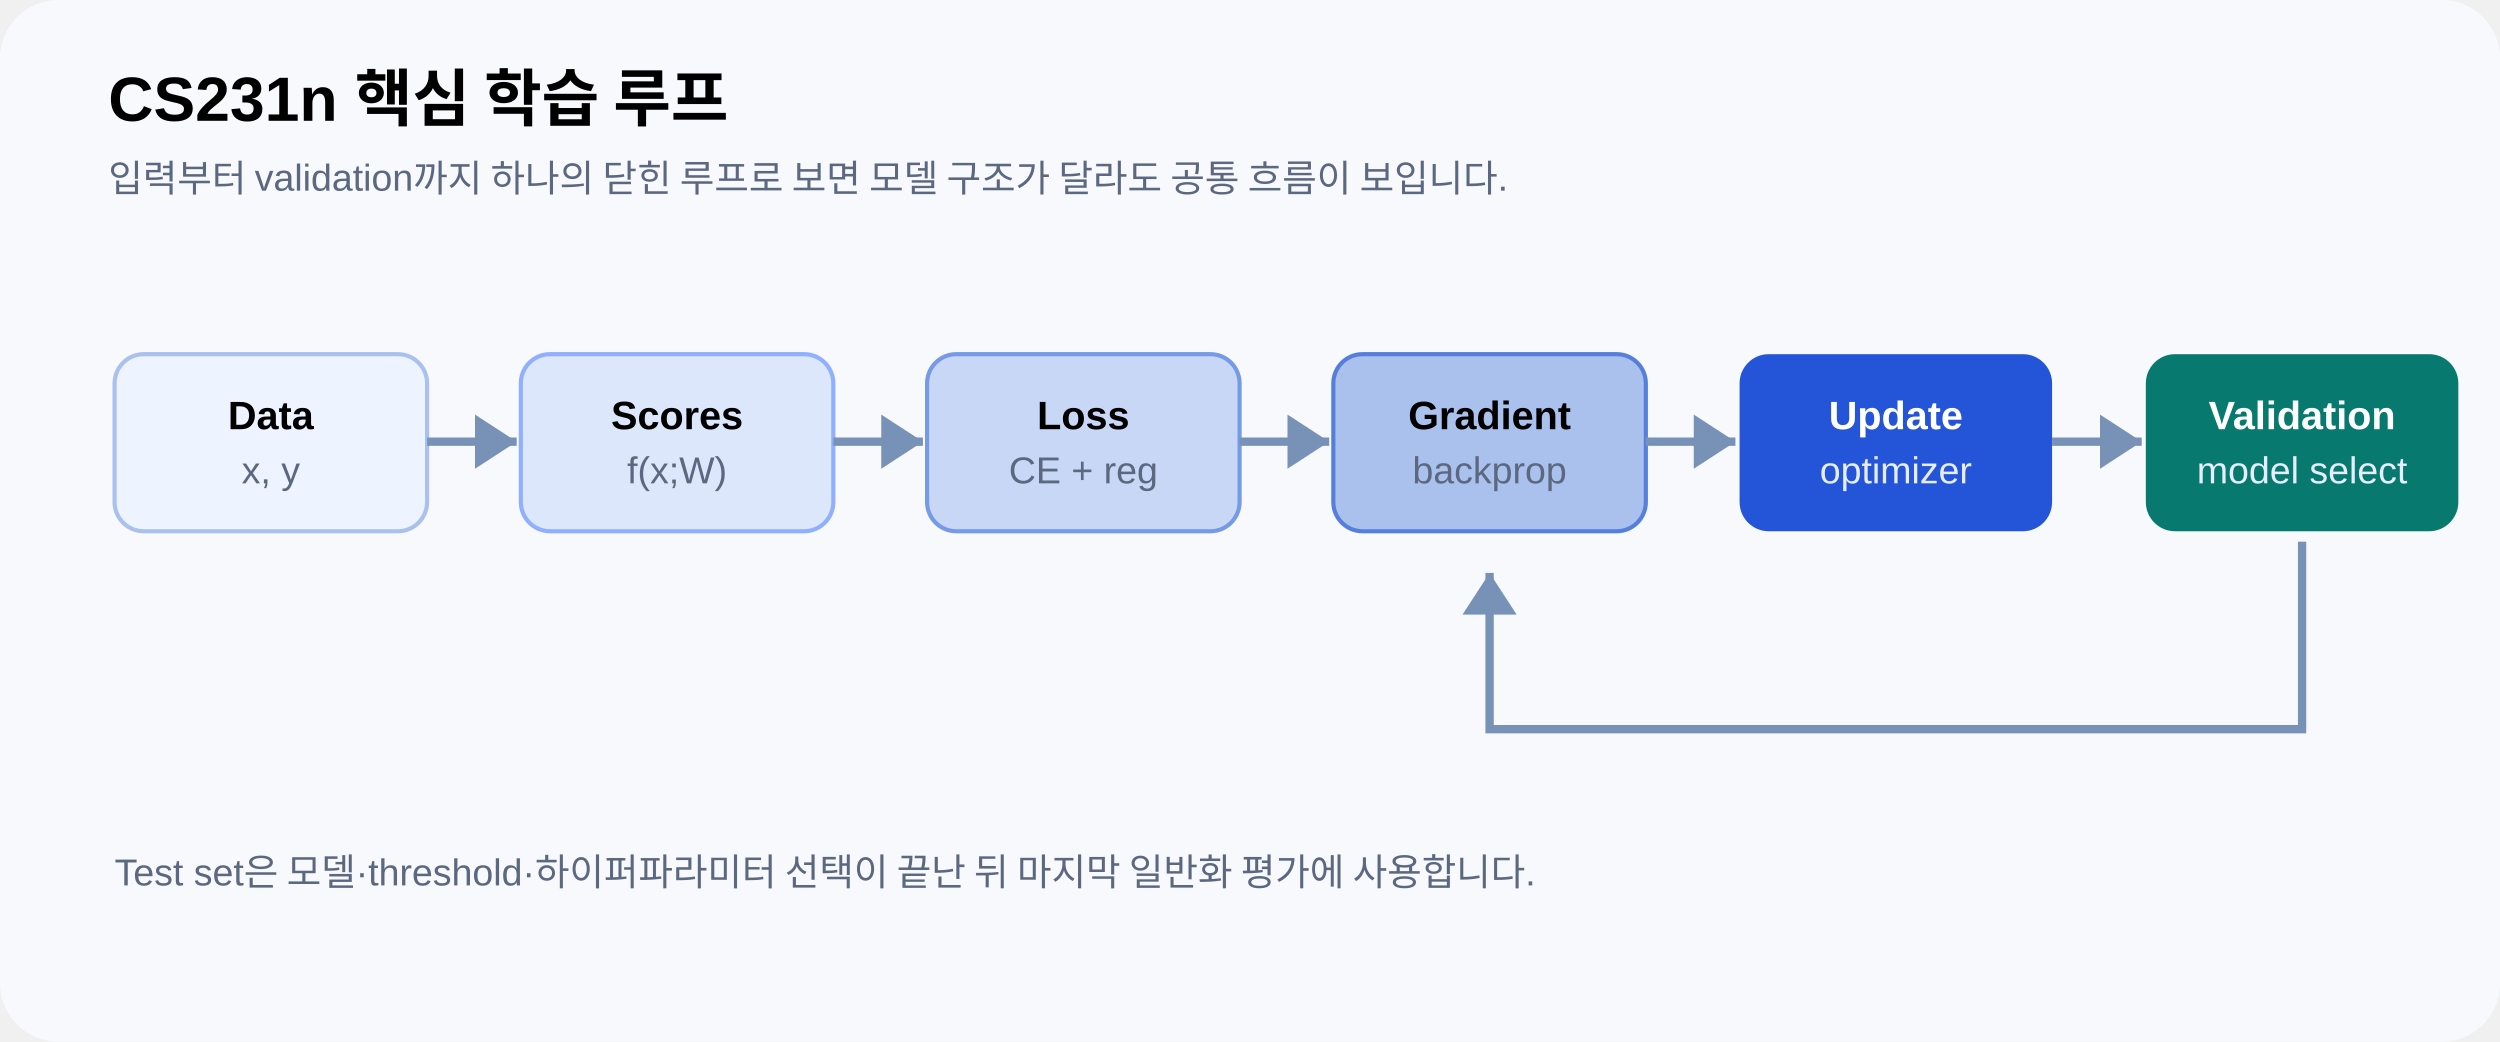
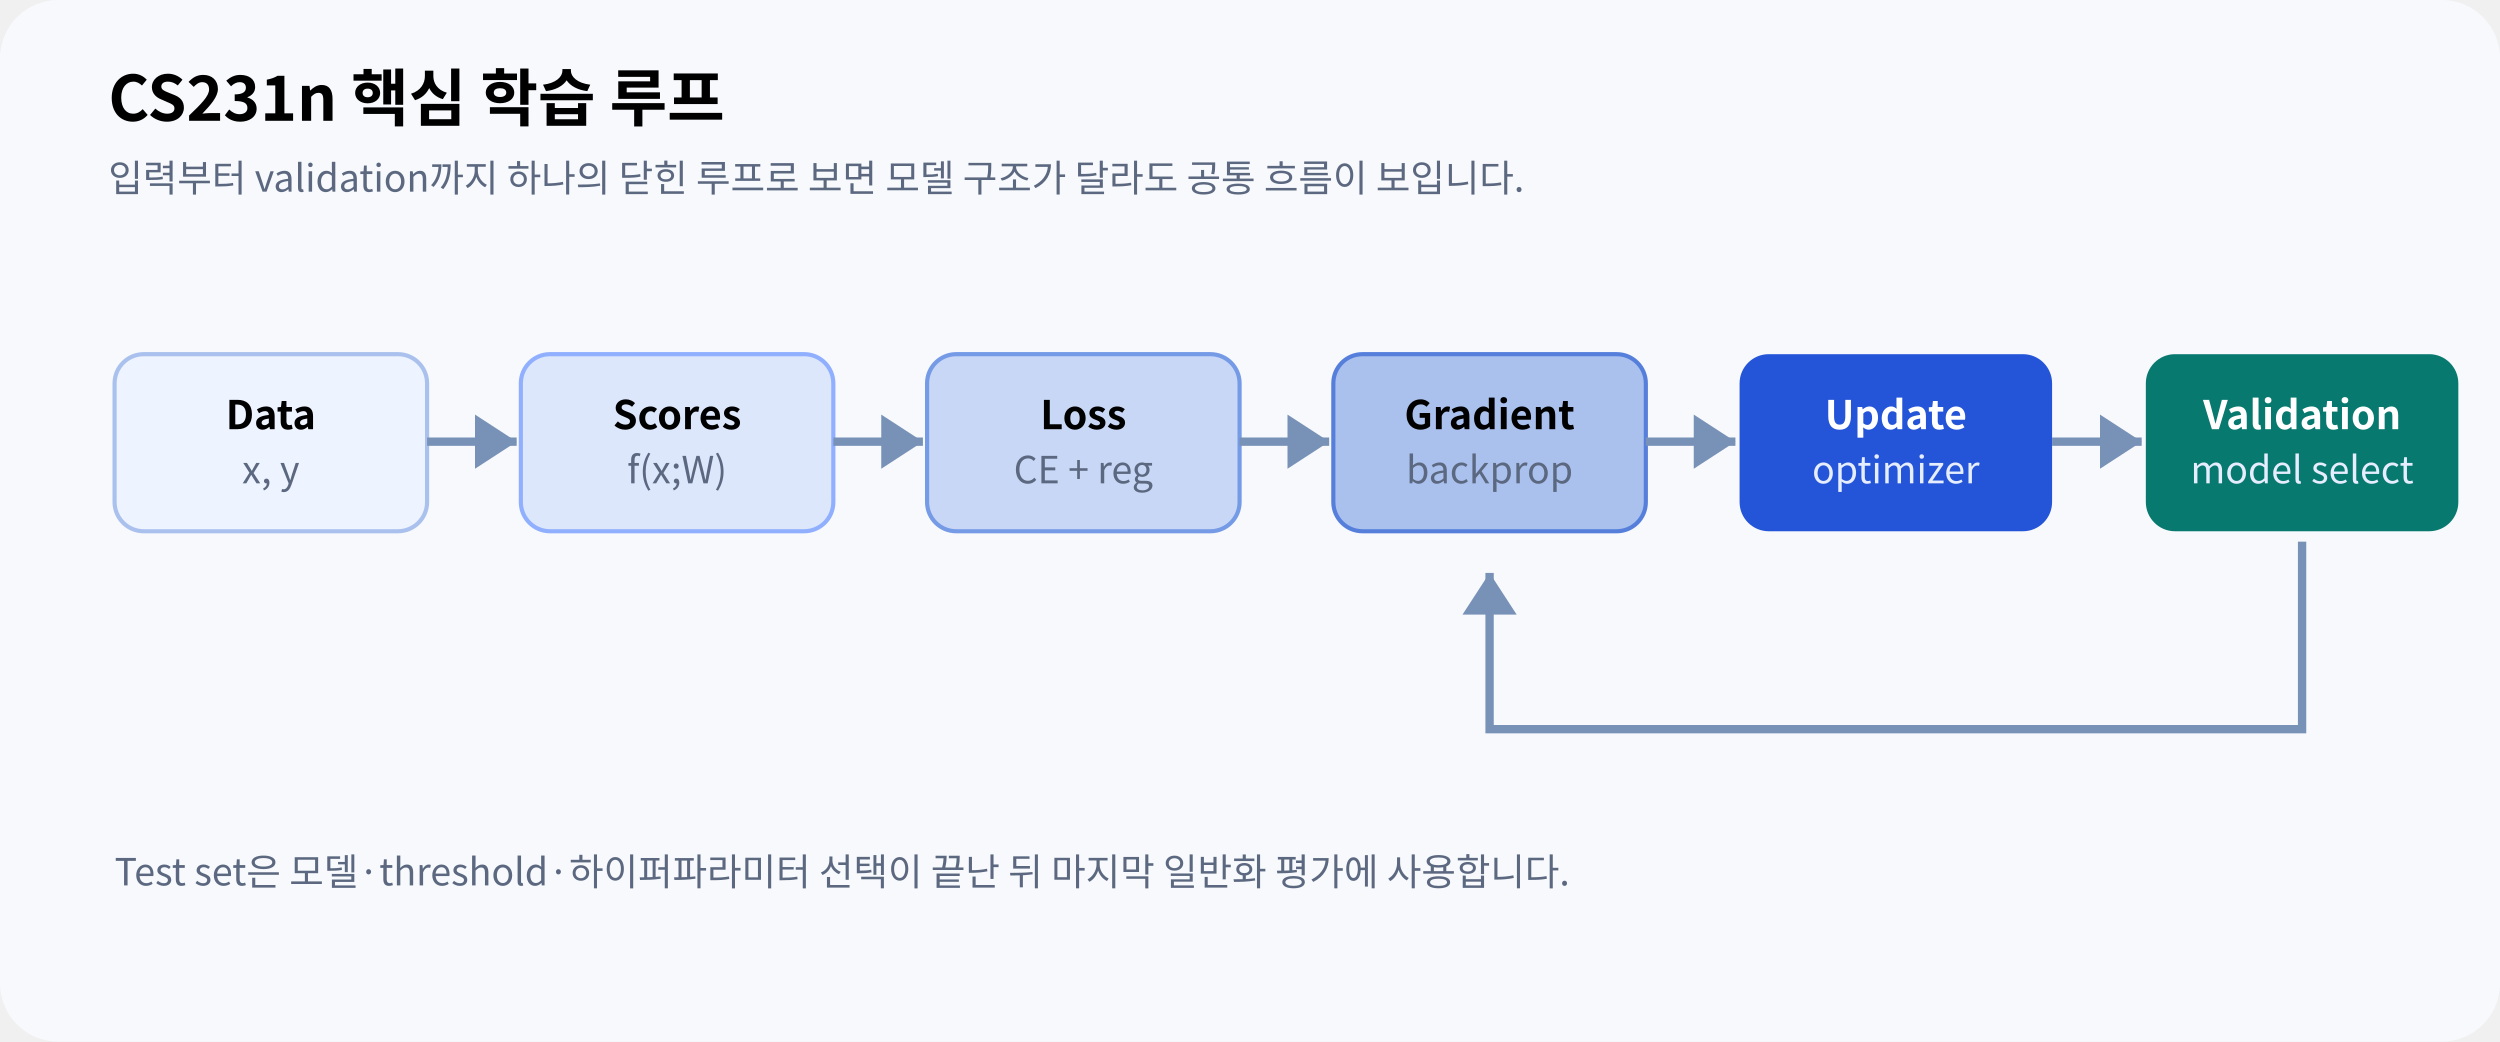
<svg xmlns="http://www.w3.org/2000/svg" viewBox="0 0 1200 500">
-   <style>text{font-family:Arial,'Noto Sans KR',sans-serif}.title{font-size:30px;font-weight:700}.sub{font-size:18px;fill:#5b6880}.label{font-size:19px;font-weight:700}.edge{stroke:#7891b7;stroke-width:4;fill:none}</style>
+   <style>text{font-family:'NanumGothic','Noto Sans CJK KR','Noto Sans KR','Malgun Gothic','Apple SD Gothic Neo',Arial,sans-serif}.title{font-size:30px;font-weight:700}.sub{font-size:18px;fill:#5b6880}.label{font-size:19px;font-weight:700}.edge{stroke:#7891b7;stroke-width:4;fill:none}</style>
  <rect width="1200" height="500" rx="28" fill="#f7f9fc" />
  <text x="52" y="58" class="title">CS231n 핵심 학습 루프</text>
  <text x="52" y="92" class="sub">입력부터 validation까지 하나의 닫힌 루프로 보면 모델 구조가 달라도 공통 흐름이 보입니다.</text>
  <g transform="translate(55 170)">
    <rect x="0" y="0" width="150" height="85" rx="14" fill="#edf3ff" stroke="#aac1ee" stroke-width="2" />
    <text x="75" y="36" text-anchor="middle" class="label">Data</text>
    <text x="75" y="62" text-anchor="middle" class="sub">x, y</text>
    <rect x="195" y="0" width="150" height="85" rx="14" fill="#dce7fb" stroke="#91afff" stroke-width="2" />
    <text x="270" y="36" text-anchor="middle" class="label">Scores</text>
    <text x="270" y="62" text-anchor="middle" class="sub">f(x;W)</text>
    <rect x="390" y="0" width="150" height="85" rx="14" fill="#c8d7f5" stroke="#759ae6" stroke-width="2" />
    <text x="465" y="36" text-anchor="middle" class="label">Loss</text>
    <text x="465" y="62" text-anchor="middle" class="sub">CE + reg</text>
    <rect x="585" y="0" width="150" height="85" rx="14" fill="#aac1ee" stroke="#567fdc" stroke-width="2" />
    <text x="660" y="36" text-anchor="middle" class="label">Gradient</text>
    <text x="660" y="62" text-anchor="middle" class="sub">backprop</text>
    <rect x="780" y="0" width="150" height="85" rx="14" fill="#2454d8" />
    <text x="855" y="36" text-anchor="middle" class="label" fill="#fff">Update</text>
    <text x="855" y="62" text-anchor="middle" font-size="18" fill="#e5edff">optimizer</text>
    <rect x="975" y="0" width="150" height="85" rx="14" fill="#08796f" />
    <text x="1050" y="36" text-anchor="middle" class="label" fill="#fff">Validation</text>
    <text x="1050" y="62" text-anchor="middle" font-size="18" fill="#e5edff">model select</text>
    <path d="M150 42 H193" class="edge" />
    <polygon points="193,42 173,29 173,55" fill="#7891b7" />
    <path d="M345 42 H388" class="edge" />
    <polygon points="388,42 368,29 368,55" fill="#7891b7" />
    <path d="M540 42 H583" class="edge" />
    <polygon points="583,42 563,29 563,55" fill="#7891b7" />
    <path d="M735 42 H778" class="edge" />
    <polygon points="778,42 758,29 758,55" fill="#7891b7" />
    <path d="M930 42 H973" class="edge" />
    <polygon points="973,42 953,29 953,55" fill="#7891b7" />
    <path d="M1050 90 V180 H660 V105" class="edge" />
    <polygon points="660,105 647,125 673,125" fill="#7891b7" />
  </g>
  <text x="55" y="425" class="sub">Test set은 모델·threshold·하이퍼파라미터 선택이 끝난 뒤 마지막 일반화 평가에 사용합니다.</text>
</svg>
